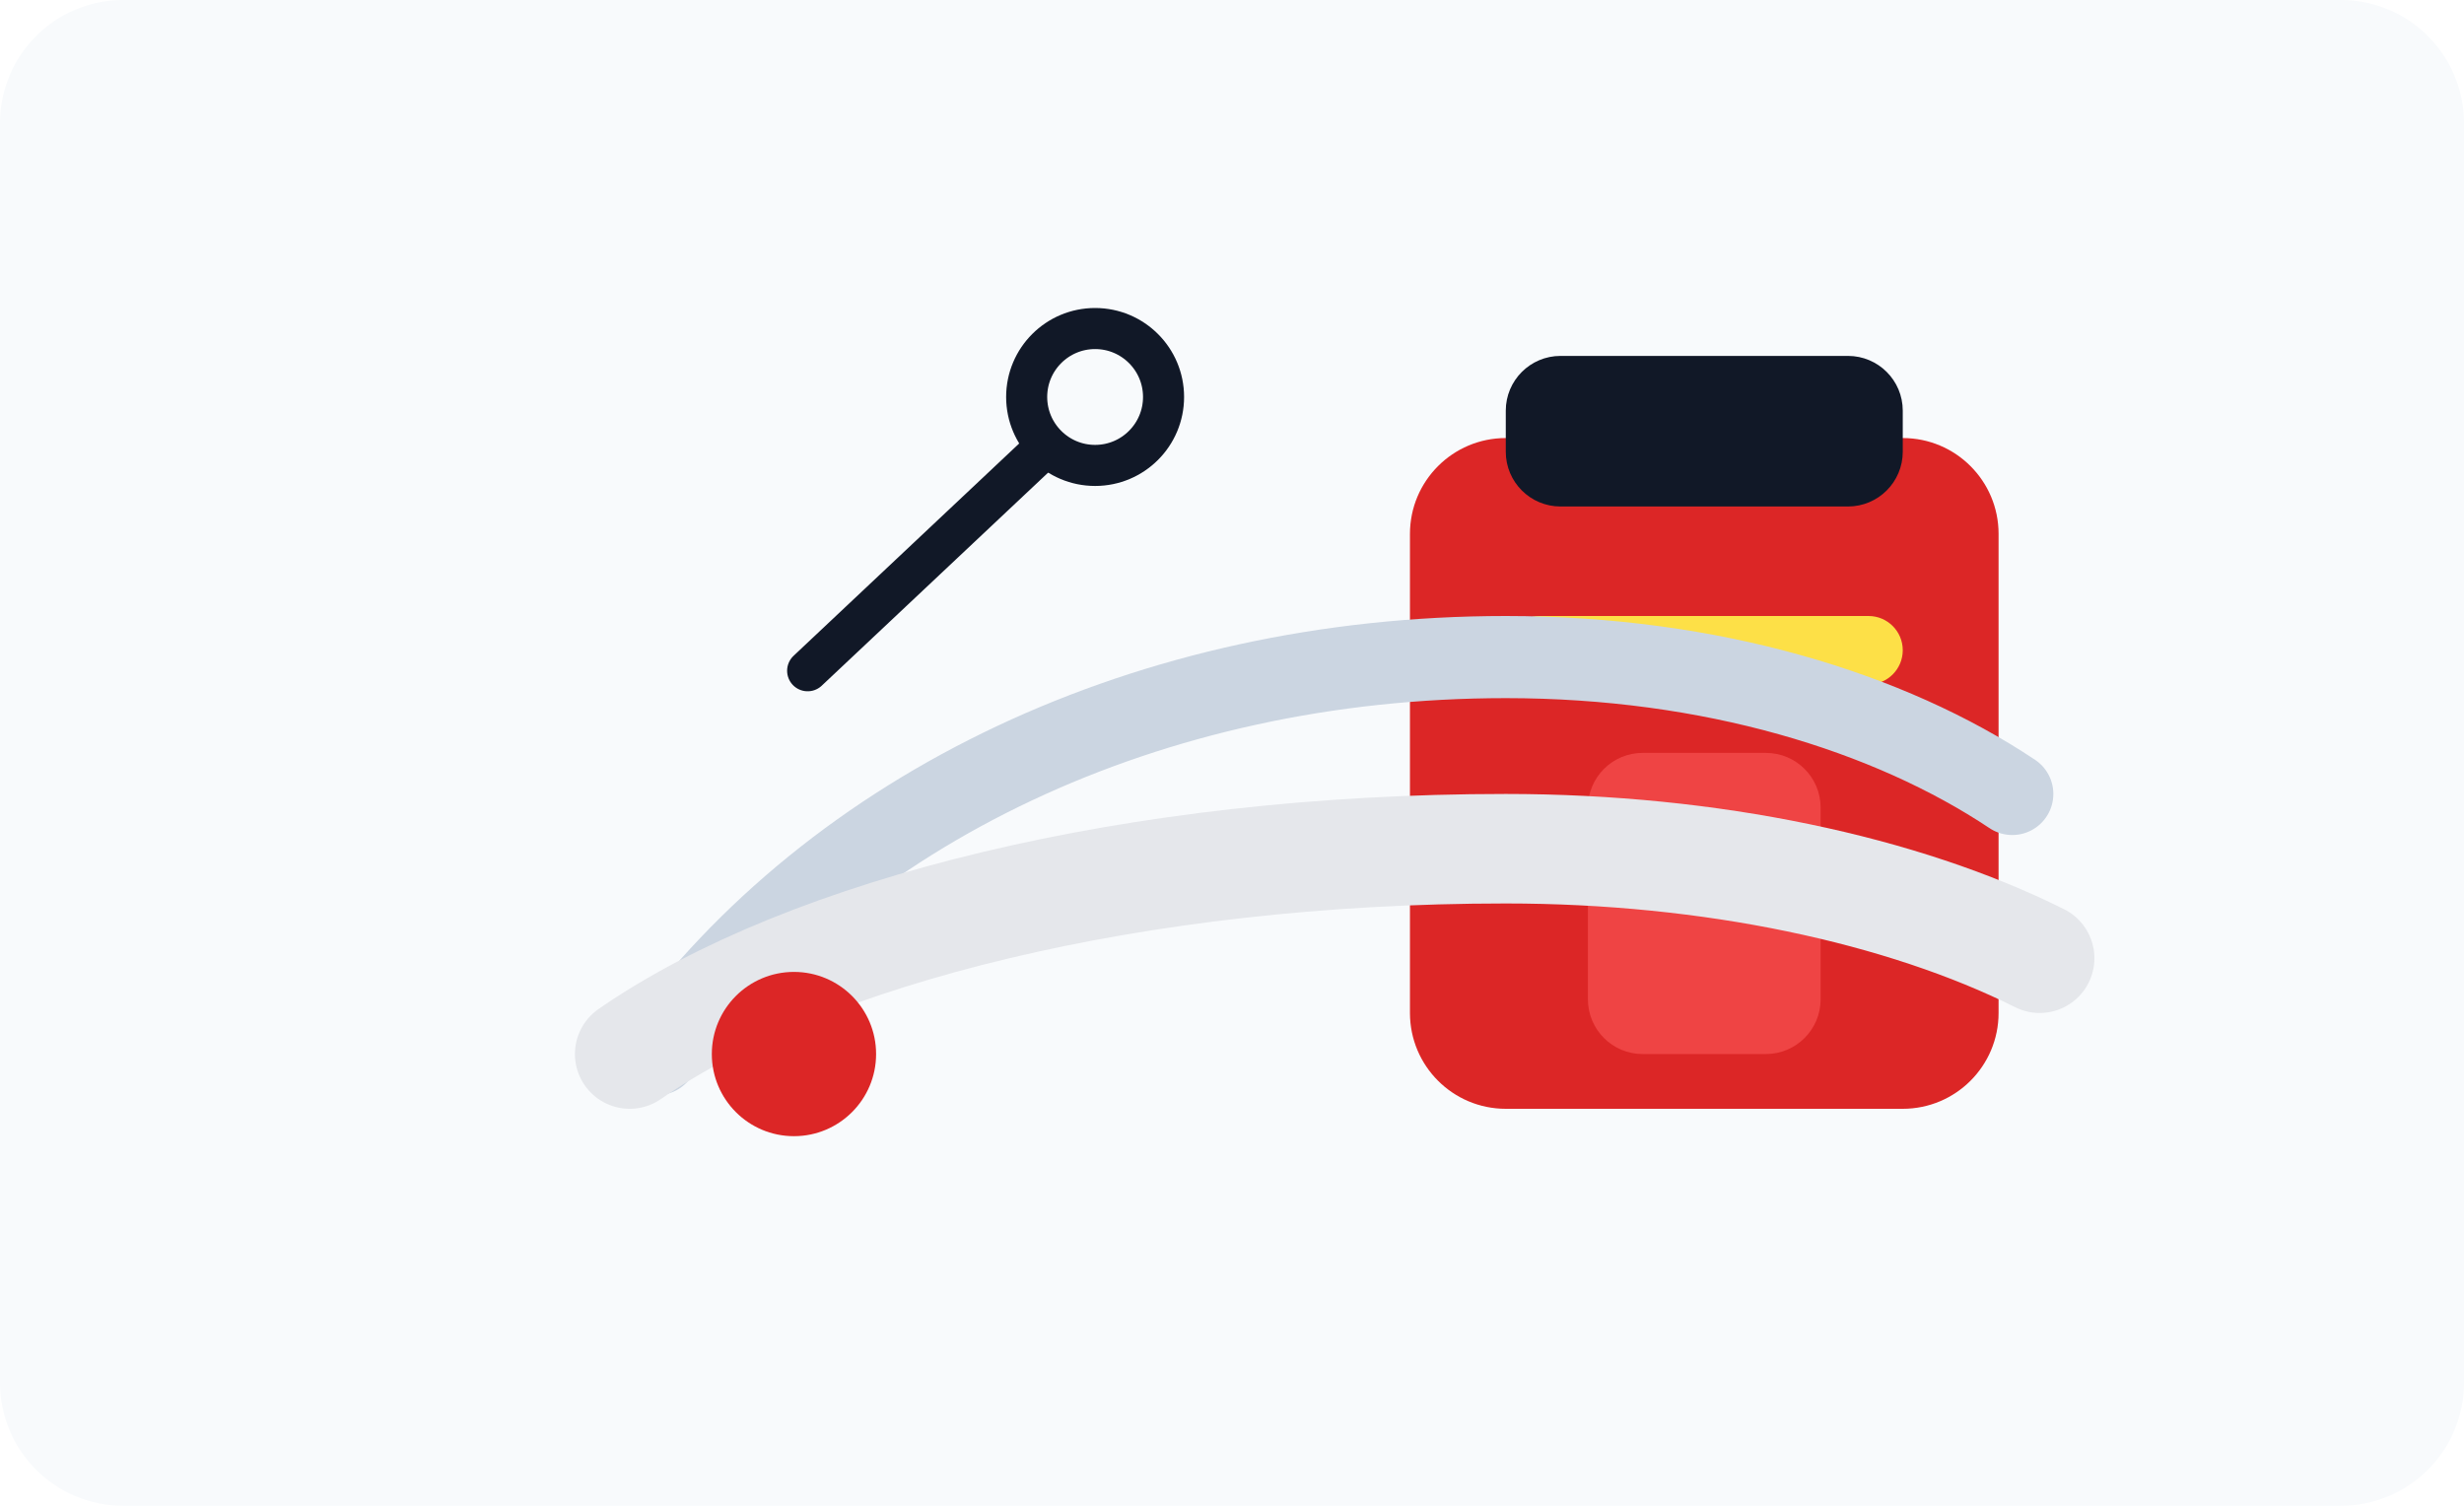
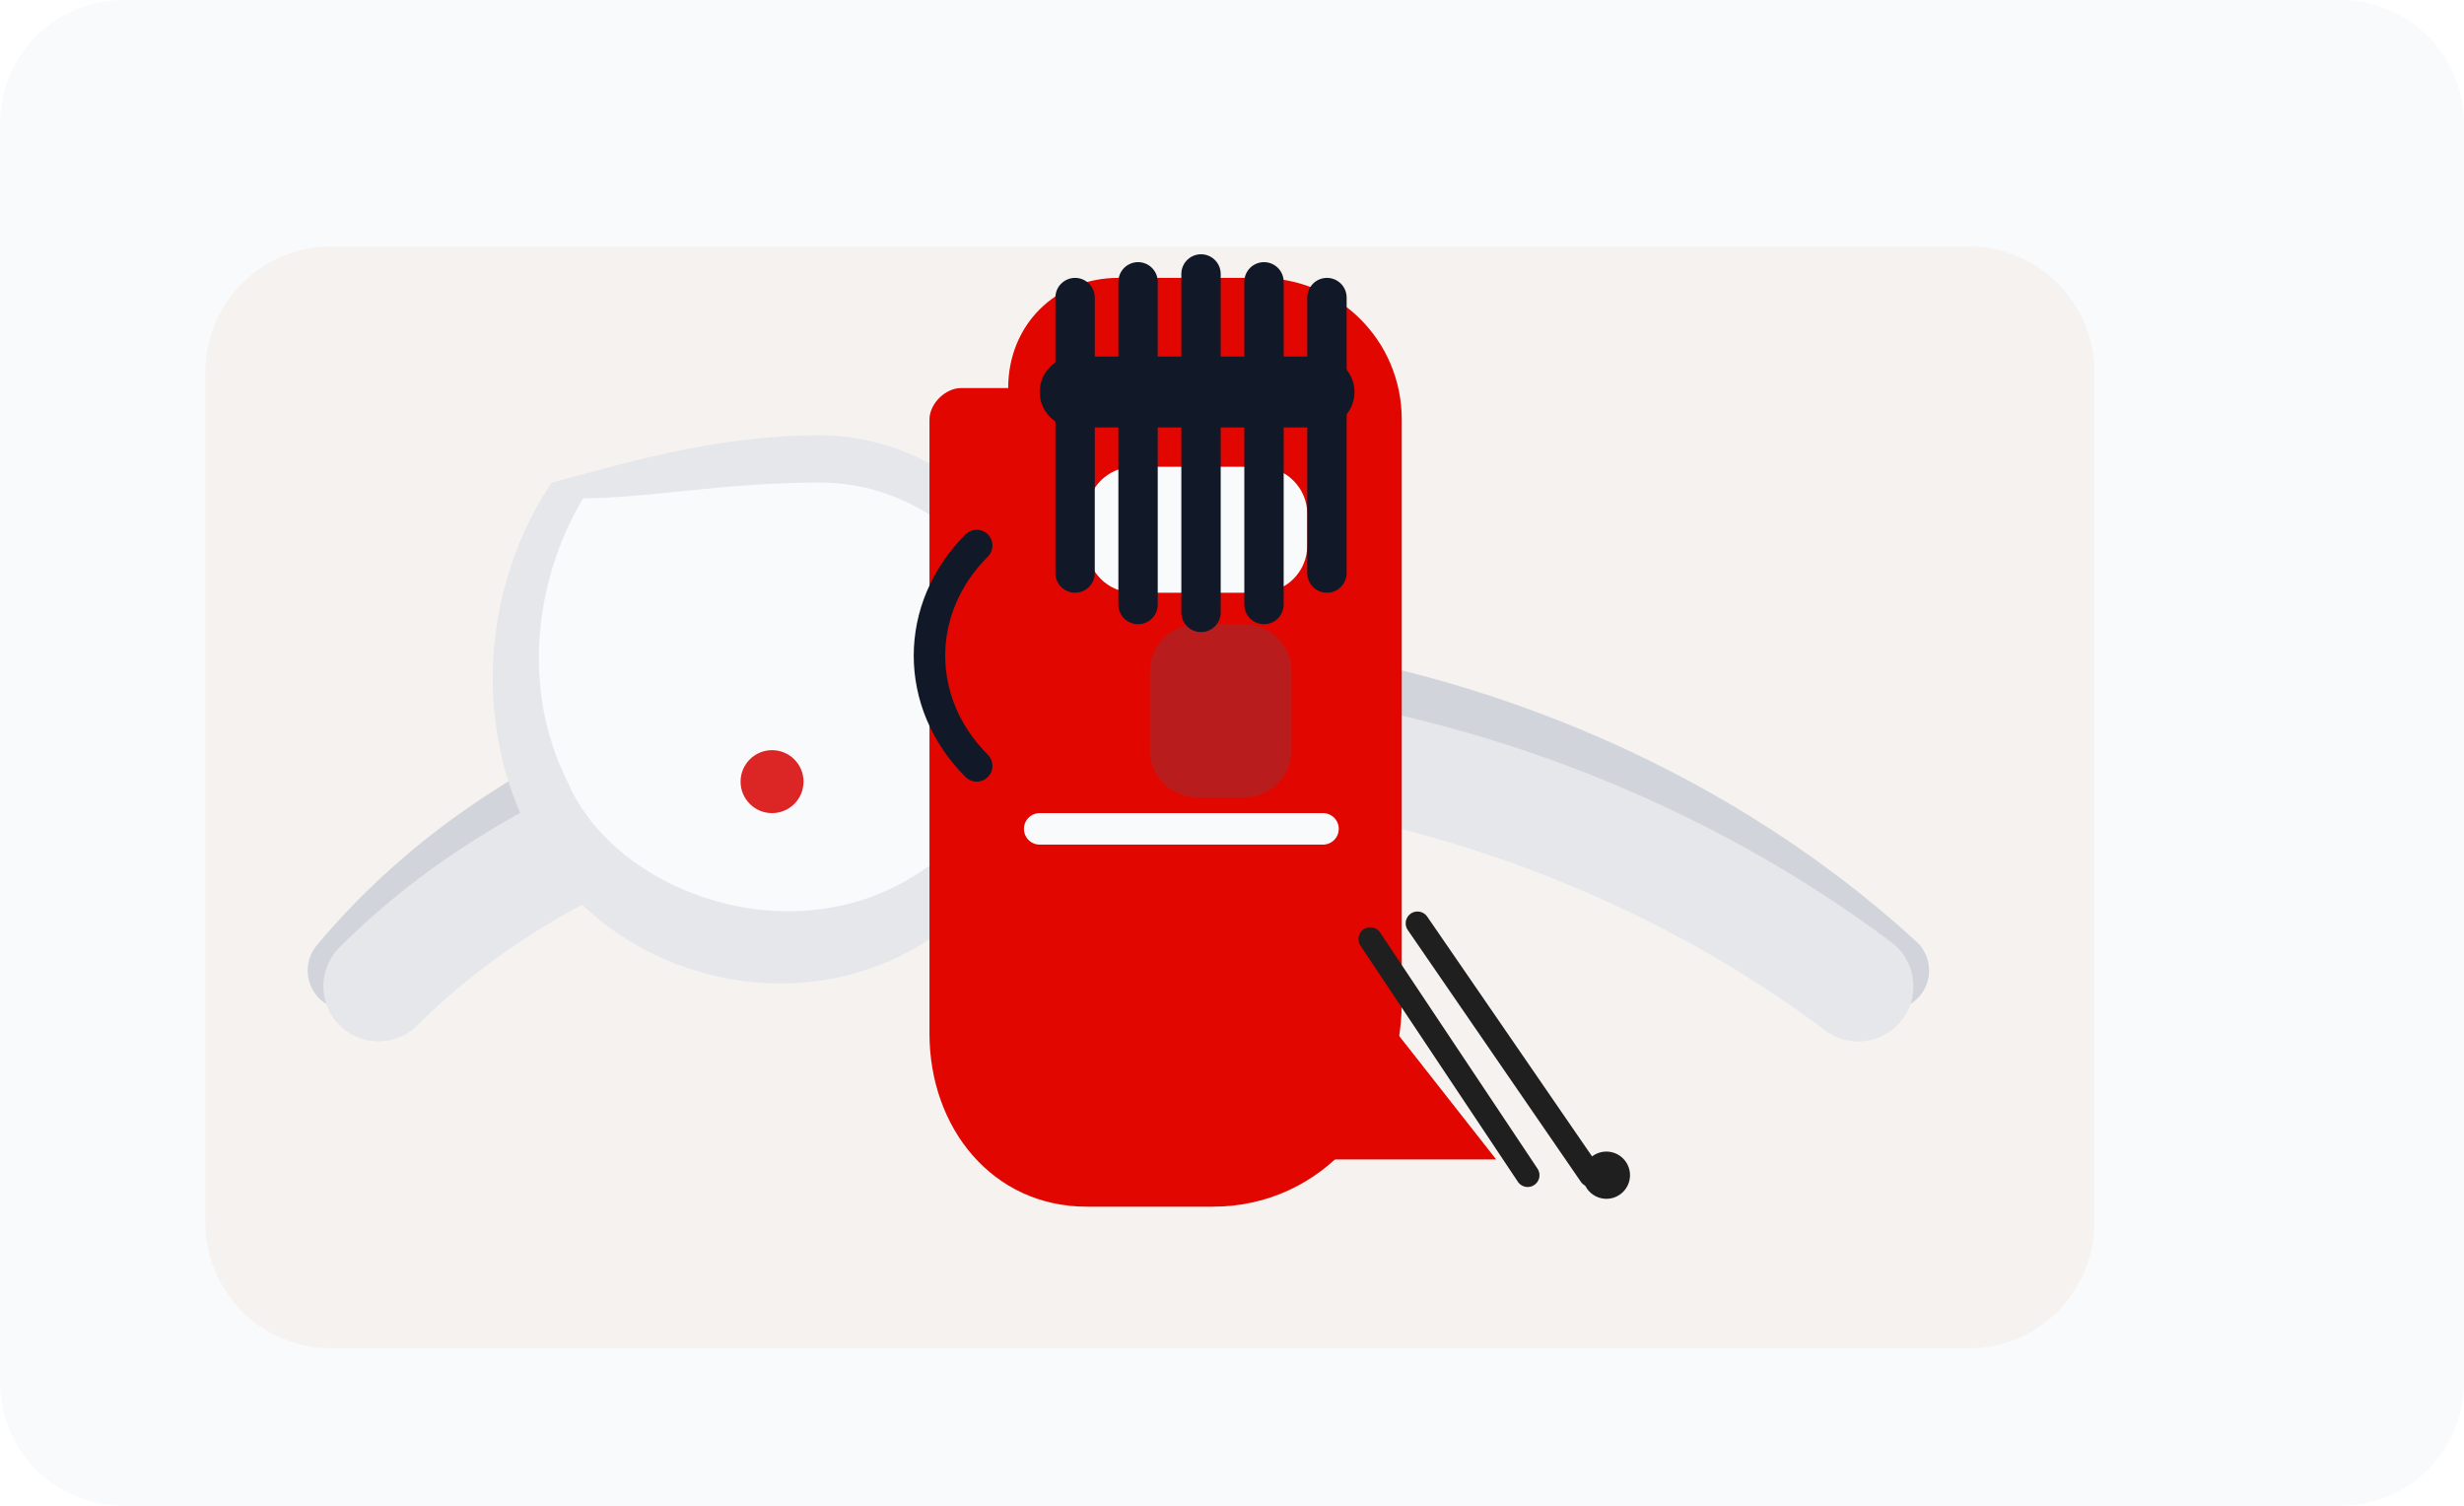
<svg xmlns="http://www.w3.org/2000/svg" width="360" height="220" viewBox="0 0 360 220" fill="none">
  <rect width="360" height="220" rx="18" fill="#F8FAFC" />
-   <rect x="206" y="64" width="86" height="98" rx="14" fill="#DC2626" />
-   <rect x="220" y="52" width="58" height="22" rx="8" fill="#111827" />
-   <rect x="220" y="90" width="58" height="10" rx="5" fill="#FDE047" />
-   <rect x="232" y="110" width="34" height="44" rx="8" fill="#EF4444" />
-   <path d="M96 154C122 118 168 96 220 96C250 96 276 104 294 116" stroke="#CBD5E1" stroke-width="12" stroke-linecap="round" />
-   <path d="M92 154C118 136 166 124 220 124C250 124 278 130 298 140" stroke="#E5E7EB" stroke-width="16" stroke-linecap="round" />
-   <circle cx="116" cy="154" r="12" fill="#DC2626" />
-   <path d="M118 98L152 66" stroke="#111827" stroke-width="6" stroke-linecap="round" />
-   <circle cx="160" cy="58" r="10" stroke="#111827" stroke-width="6" fill="#F8FAFC" />
+   <g transform="translate(30 36) scale(1.15)">
+     <rect width="240" height="140" rx="16" fill="#F6F2EF" />
+     <g transform="translate(0 2)">
+       <path d="M18 90C38 66 72 52 112 52C154 52 190 68 214 90" stroke="#D1D5DB" stroke-width="10" stroke-linecap="round" />
+       <path d="M22 92C42 72 74 60 112 60C152 60 186 74 210 92" stroke="#E5E7EB" stroke-width="14" stroke-linecap="round" />
+       <path d="M44 28C36 40 34 56 40 70C48 90 74 98 92 86C104 78 112 62 108 46C104 32 92 22 78 22C64 22 52 26 44 28Z" fill="#E5E7EB" />
+       <path d="M48 30C42 40 40 54 46 66C52 80 74 88 90 78C100 72 106 60 104 48C100 36 90 28 78 28C66 28 56 30 48 30Z" fill="#F8FAFC" />
+       <circle cx="72" cy="66" r="4" fill="#DC2626" />
+     </g>
+     <g transform="translate(0 -2)">
+       <path d="M102 20C102 12 108 6 116 6H134C144 6 152 14 152 24V98C152 112 142 124 128 124H112C100 124 92 114 92 102V24C92 22 94 20 96 20H102Z" fill="#E10600" />
+       <rect x="106" y="16" width="40" height="9" rx="4.5" fill="#111827" />
+       <rect x="112" y="30" width="28" height="16" rx="6" fill="#F8FAFC" />
+       <rect x="120" y="50" width="18" height="22" rx="6" fill="#B91C1C" />
+       <path d="M106 76L142 76" stroke="#F8FAFC" stroke-width="4" stroke-linecap="round" />
+       <path d="M98 40C90 48 90 60 98 68" stroke="#111827" stroke-width="4" stroke-linecap="round" />
+       <rect x="108" y="6" width="5" height="40" rx="2.5" fill="#111827" />
+       <rect x="116" y="4" width="5" height="46" rx="2.5" fill="#111827" />
+       <rect x="124" y="3" width="5" height="48" rx="2.5" fill="#111827" />
+       <rect x="132" y="4" width="5" height="46" rx="2.5" fill="#111827" />
+       <rect x="140" y="6" width="5" height="40" rx="2.5" fill="#111827" />
+       <path d="M142 90L164 118H106L118 100" fill="#E10600" />
+       <path d="M154 88L176 120" stroke="#1F1F1F" stroke-width="3" stroke-linecap="round" />
+       <path d="M148 90L168 120" stroke="#1F1F1F" stroke-width="3" stroke-linecap="round" />
+       <circle cx="178" cy="120" r="3" fill="#1F1F1F" />
+     </g>
+   </g>
</svg>
